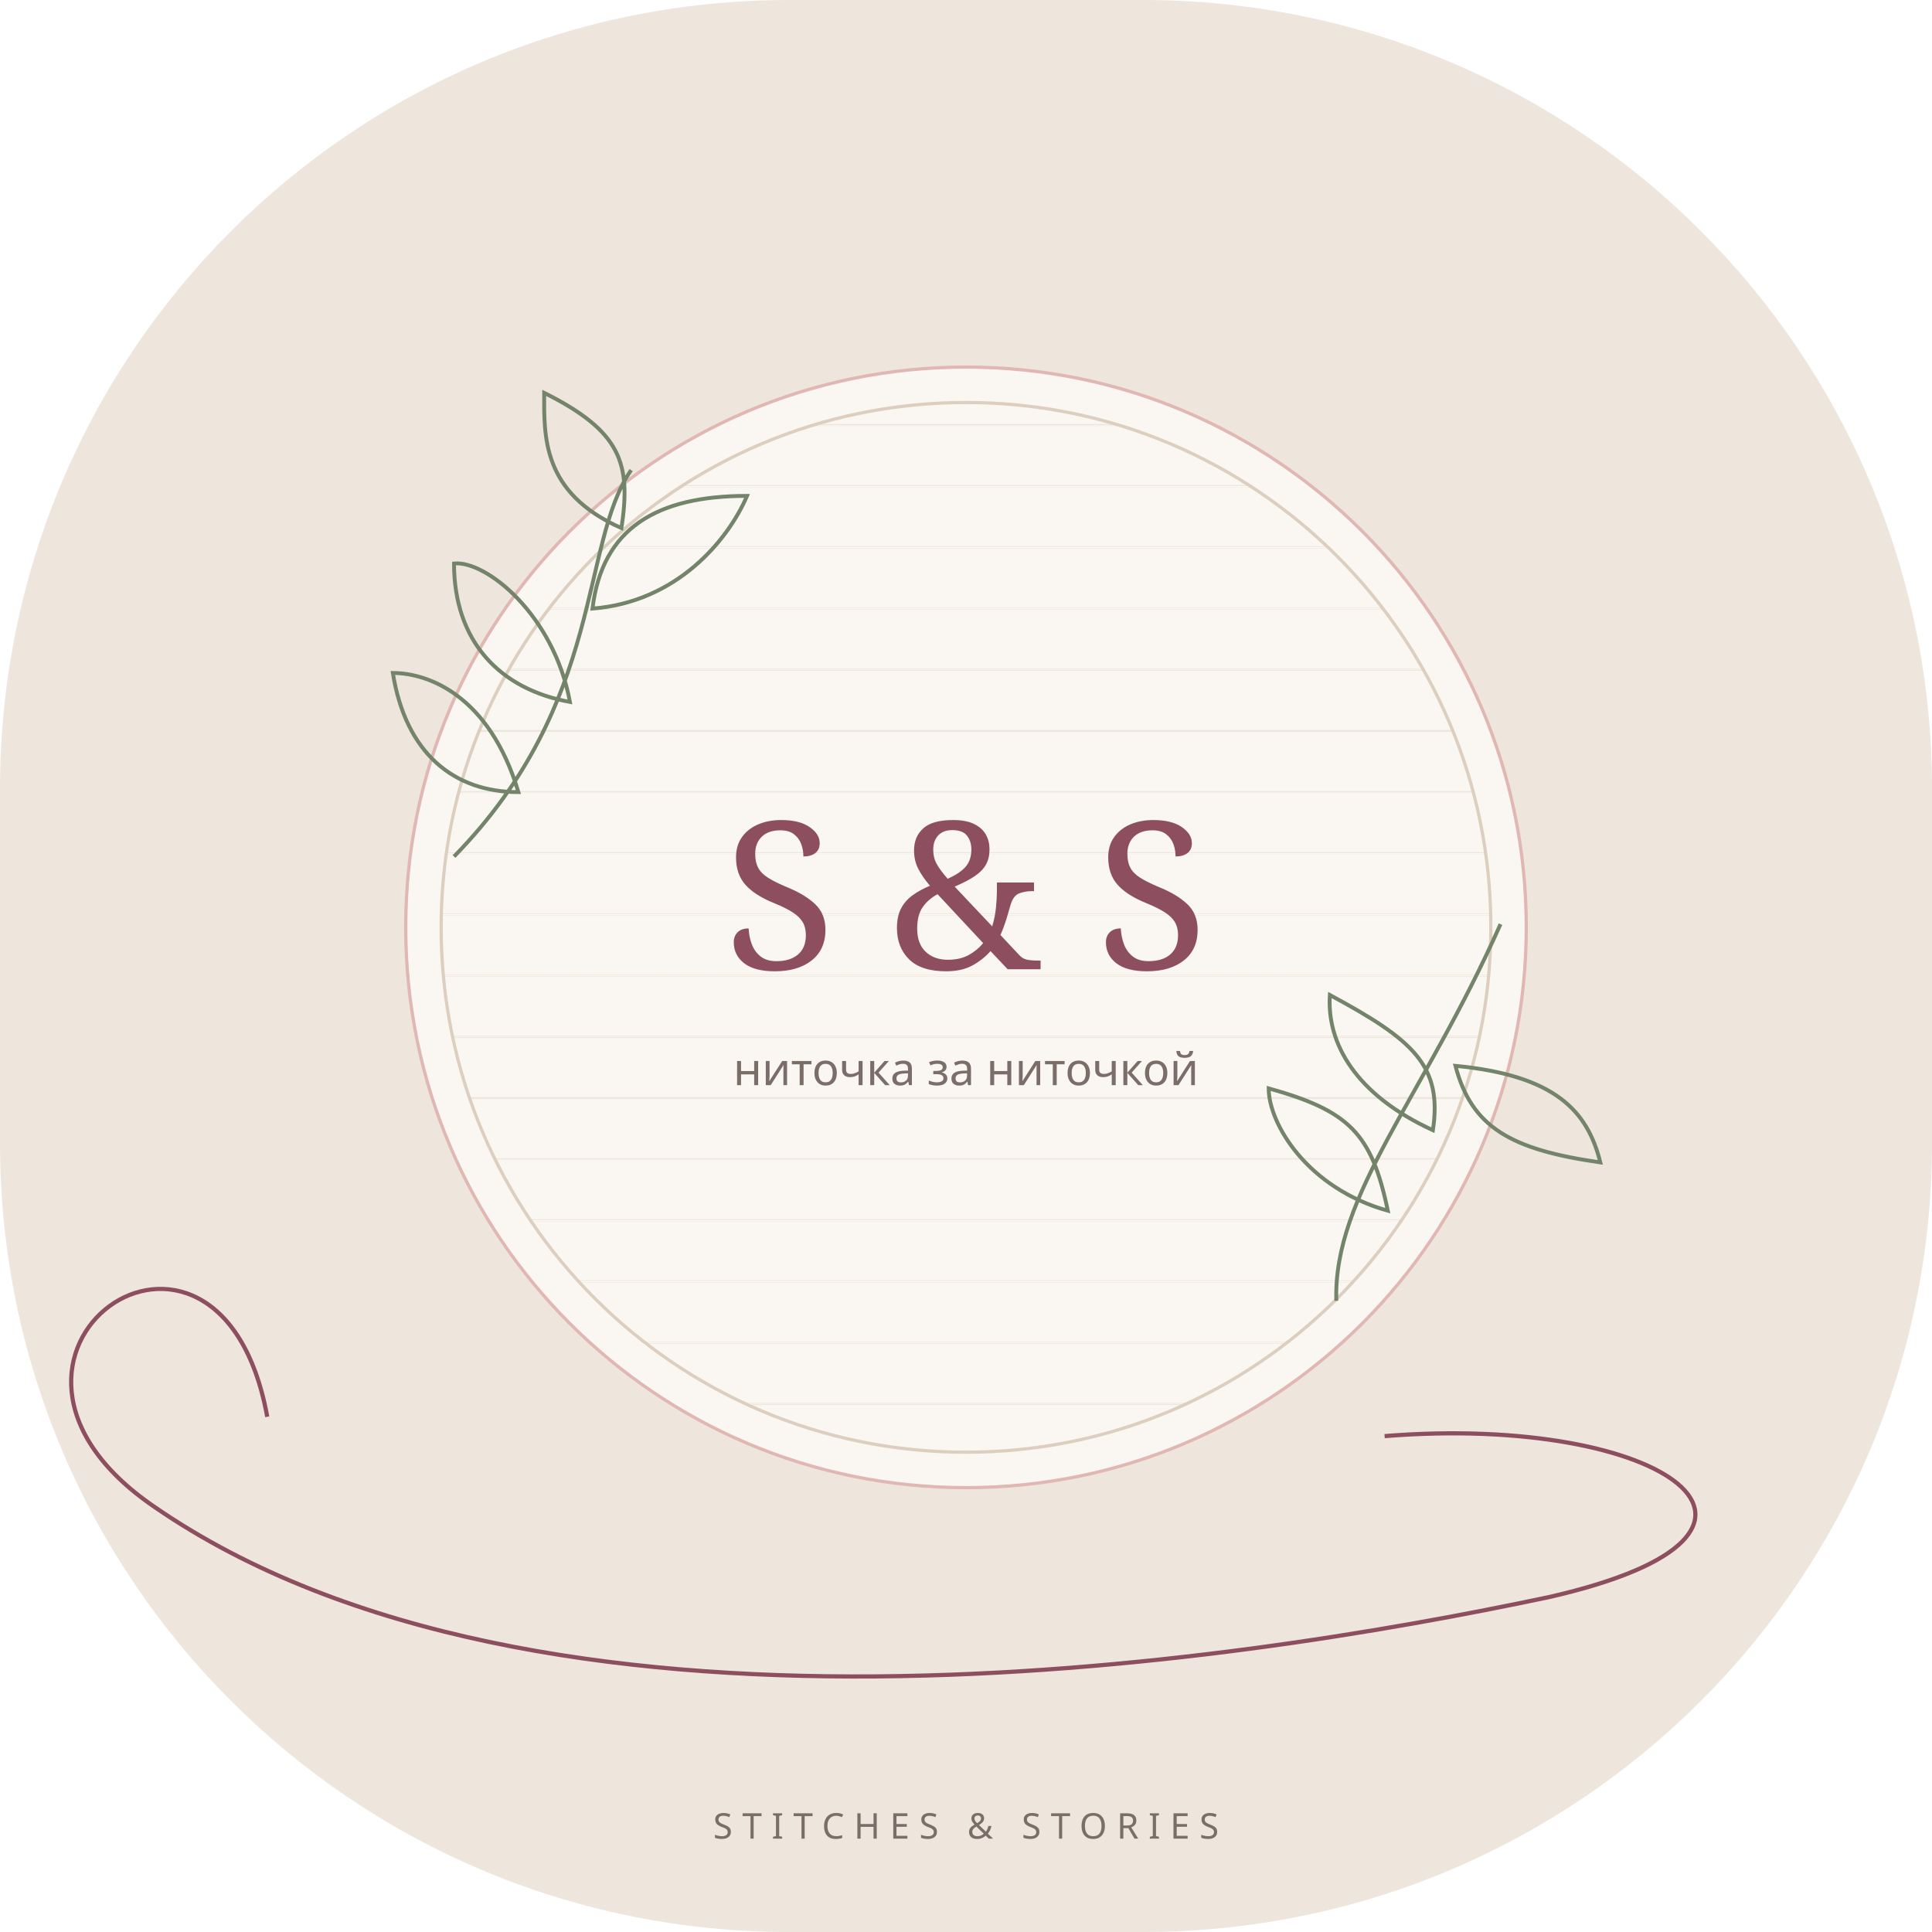
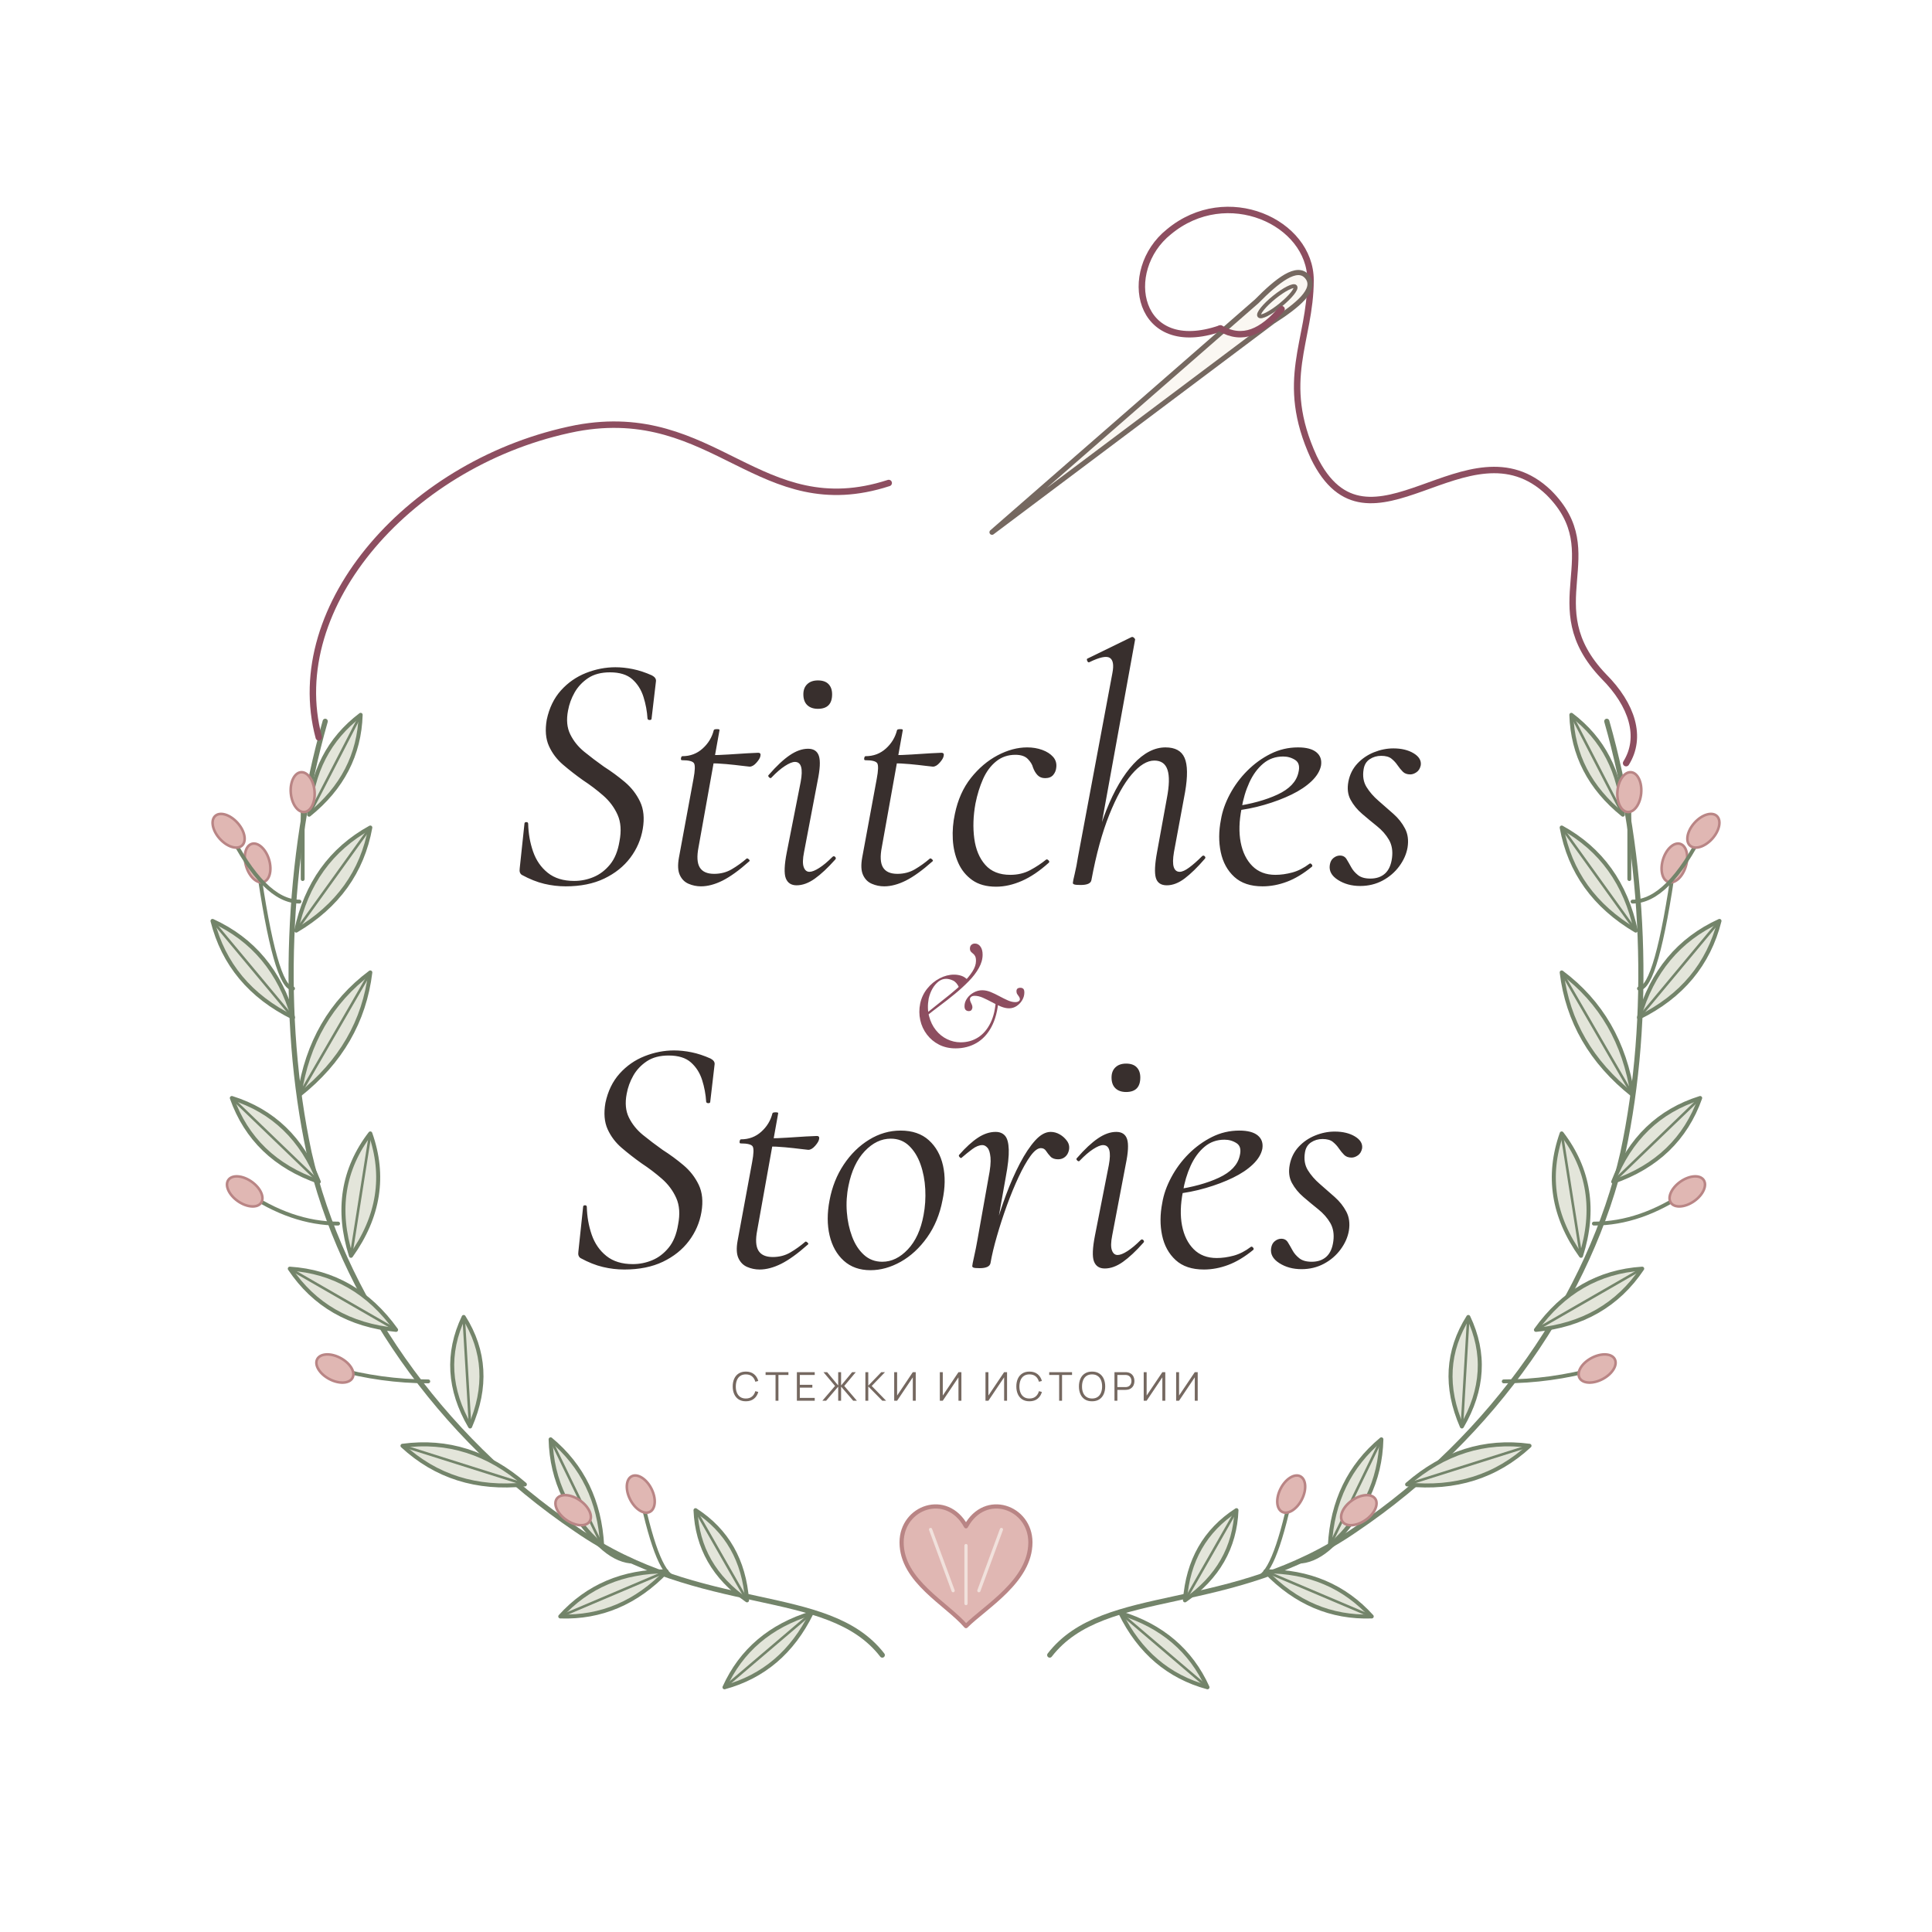
- <svg xmlns="http://www.w3.org/2000/svg" width="600" height="600" viewBox="0 0 600 600">
-   <defs>
-     <pattern id="linen" width="19" height="19" patternUnits="userSpaceOnUse">
-       <path d="M0 18h19" stroke="#ece5dd" stroke-width=".6" />
-     </pattern>
-   </defs>
-   <rect width="600" height="600" rx="245" fill="#eee6dc" />
-   <circle cx="300" cy="288" r="174" fill="#faf7f2" stroke="#e0b7b3" />
-   <circle cx="300" cy="288" r="163" fill="url(#linen)" stroke="#ddcfc0" />
-   <g fill="none" stroke="#73846a" stroke-width="1.2">
-     <path d="M141 266c47-48 39-97 55-120M161 246c-9-30-28-37-39-37 4 25 19 37 39 37ZM177 218c-5-27-26-44-36-43 0 24 14 39 36 43ZM184 189c26-2 42-21 48-35-28 0-45 10-48 35ZM193 164c-25-11-24-29-24-42 24 12 27 22 24 42ZM415 404c-1-33 27-63 51-117M431 376c-25-7-37-27-37-38 25 7 32 14 37 38ZM445 351c-24-11-33-27-32-42 26 14 35 22 32 42ZM452 331c31 3 41 14 45 30-28-4-40-11-45-30Z" />
+ <svg xmlns="http://www.w3.org/2000/svg" width="600" height="600" viewBox="0 0 600 600" role="img" aria-labelledby="emblem-title emblem-description">
+   <g id="botanical-wreath" stroke-linecap="round" stroke-linejoin="round">
+     <g id="left-branch">
+       <path d="M274 514 C257 492 218 502 179 475 C136 446 106 402 96 358 C87 316 89 266 101 224" fill="none" stroke="#73846a" stroke-width="1.6" />
+       <path d="M252 501 Q232.77 506.87 225 524 Q243.15 519.05 252 501Z" fill="#e3e5da" stroke="#73846a" stroke-width="1.25" />
+       <path d="M252 501 L225 524" fill="none" stroke="#73846a" stroke-width=".8" />
+       <path d="M232 497 Q230.63 478.47 216 469 Q216.73 486.41 232 497Z" fill="#e3e5da" stroke="#73846a" stroke-width="1.25" />
+       <path d="M232 497 L216 469" fill="none" stroke="#73846a" stroke-width=".8" />
+       <path d="M207 488 Q186.72 487.92 174 502 Q192.96 502.64 207 488Z" fill="#e3e5da" stroke="#73846a" stroke-width="1.25" />
+       <path d="M207 488 L174 502" fill="none" stroke="#73846a" stroke-width=".8" />
+       <path d="M187 480 Q185.88 459.35 171 447 Q171.48 466.33 187 480Z" fill="#e3e5da" stroke="#73846a" stroke-width="1.25" />
+       <path d="M187 480 L171 447" fill="none" stroke="#73846a" stroke-width=".8" />
+       <path d="M163 461 Q145.95 446.18 125 449 Q140.53 463.34 163 461Z" fill="#e3e5da" stroke="#73846a" stroke-width="1.25" />
+       <path d="M163 461 L125 449" fill="none" stroke="#73846a" stroke-width=".8" />
+       <path d="M146 443 Q153.94 424.79 144 409 Q135.98 425.85 146 443Z" fill="#e3e5da" stroke="#73846a" stroke-width="1.25" />
+       <path d="M146 443 L144 409" fill="none" stroke="#73846a" stroke-width=".8" />
+       <path d="M123 413 Q110.33 395.32 90 394 Q101.35 410.92 123 413Z" fill="#e3e5da" stroke="#73846a" stroke-width="1.25" />
+       <path d="M123 413 L90 394" fill="none" stroke="#73846a" stroke-width=".8" />
+       <path d="M109 390 Q122 371.8 115 352 Q102.24 368.68 109 390Z" fill="#e3e5da" stroke="#73846a" stroke-width="1.25" />
+       <path d="M109 390 L115 352" fill="none" stroke="#73846a" stroke-width=".8" />
+       <path d="M99 367 Q91.2 347 72 341 Q78.72 359.96 99 367Z" fill="#e3e5da" stroke="#73846a" stroke-width="1.25" />
+       <path d="M99 367 L72 341" fill="none" stroke="#73846a" stroke-width=".8" />
+       <path d="M93 340 Q112.23 324.75 115 302 Q96.65 315.73 93 340Z" fill="#e3e5da" stroke="#73846a" stroke-width="1.25" />
+       <path d="M93 340 L115 302" fill="none" stroke="#73846a" stroke-width=".8" />
+       <path d="M91 316 Q84.91 294.64 66 286 Q71.09 306.16 91 316Z" fill="#e3e5da" stroke="#73846a" stroke-width="1.25" />
+       <path d="M91 316 L66 286" fill="none" stroke="#73846a" stroke-width=".8" />
+       <path d="M92 289 Q111.27 277.61 115 257 Q96.65 267.11 92 289Z" fill="#e3e5da" stroke="#73846a" stroke-width="1.25" />
+       <path d="M92 289 L115 257" fill="none" stroke="#73846a" stroke-width=".8" />
+       <path d="M96 253 Q111.43 240.55 112 222 Q97.21 233.21 96 253Z" fill="#e3e5da" stroke="#73846a" stroke-width="1.25" />
+       <path d="M96 253 L112 222" fill="none" stroke="#73846a" stroke-width=".8" />
+       <path d="M210 490 Q204.5 490 199 464" fill="none" stroke="#73846a" stroke-width="1.2" />
+       <ellipse cx="199" cy="464" rx="3.7" ry="6.2" transform="rotate(-27 199 464)" fill="#e0b7b3" stroke="#b98585" stroke-width=".8" />
+       <path d="M197 485 Q187.5 485 178 469" fill="none" stroke="#73846a" stroke-width="1.2" />
+       <ellipse cx="178" cy="469" rx="3.7" ry="6.2" transform="rotate(-55 178 469)" fill="#e0b7b3" stroke="#b98585" stroke-width=".8" />
+       <path d="M133 429 Q118.5 429 104 425" fill="none" stroke="#73846a" stroke-width="1.2" />
+       <ellipse cx="104" cy="425" rx="3.7" ry="6.2" transform="rotate(-62 104 425)" fill="#e0b7b3" stroke="#b98585" stroke-width=".8" />
+       <path d="M105 380 Q90.5 380 76 370" fill="none" stroke="#73846a" stroke-width="1.2" />
+       <ellipse cx="76" cy="370" rx="3.7" ry="6.2" transform="rotate(-55 76 370)" fill="#e0b7b3" stroke="#b98585" stroke-width=".8" />
+       <path d="M91 307 Q85.5 307 80 268" fill="none" stroke="#73846a" stroke-width="1.2" />
+       <ellipse cx="80" cy="268" rx="3.7" ry="6.2" transform="rotate(-17 80 268)" fill="#e0b7b3" stroke="#b98585" stroke-width=".8" />
+       <path d="M93 280 Q82 280 71 258" fill="none" stroke="#73846a" stroke-width="1.2" />
+       <ellipse cx="71" cy="258" rx="3.7" ry="6.2" transform="rotate(-42 71 258)" fill="#e0b7b3" stroke="#b98585" stroke-width=".8" />
+       <path d="M94 273 Q94 273 94 246" fill="none" stroke="#73846a" stroke-width="1.2" />
+       <ellipse cx="94" cy="246" rx="3.7" ry="6.2" transform="rotate(-5 94 246)" fill="#e0b7b3" stroke="#b98585" stroke-width=".8" />
+     </g>
+     <g id="right-branch" transform="translate(600 0) scale(-1 1)">
+       <path d="M274 514 C257 492 218 502 179 475 C136 446 106 402 96 358 C87 316 89 266 101 224" fill="none" stroke="#73846a" stroke-width="1.6" />
+       <path d="M252 501 Q232.77 506.87 225 524 Q243.15 519.05 252 501Z" fill="#e3e5da" stroke="#73846a" stroke-width="1.25" />
+       <path d="M252 501 L225 524" fill="none" stroke="#73846a" stroke-width=".8" />
+       <path d="M232 497 Q230.63 478.47 216 469 Q216.73 486.41 232 497Z" fill="#e3e5da" stroke="#73846a" stroke-width="1.25" />
+       <path d="M232 497 L216 469" fill="none" stroke="#73846a" stroke-width=".8" />
+       <path d="M207 488 Q186.72 487.92 174 502 Q192.96 502.64 207 488Z" fill="#e3e5da" stroke="#73846a" stroke-width="1.25" />
+       <path d="M207 488 L174 502" fill="none" stroke="#73846a" stroke-width=".8" />
+       <path d="M187 480 Q185.88 459.35 171 447 Q171.48 466.33 187 480Z" fill="#e3e5da" stroke="#73846a" stroke-width="1.25" />
+       <path d="M187 480 L171 447" fill="none" stroke="#73846a" stroke-width=".8" />
+       <path d="M163 461 Q145.95 446.18 125 449 Q140.53 463.34 163 461Z" fill="#e3e5da" stroke="#73846a" stroke-width="1.25" />
+       <path d="M163 461 L125 449" fill="none" stroke="#73846a" stroke-width=".8" />
+       <path d="M146 443 Q153.94 424.79 144 409 Q135.98 425.85 146 443Z" fill="#e3e5da" stroke="#73846a" stroke-width="1.25" />
+       <path d="M146 443 L144 409" fill="none" stroke="#73846a" stroke-width=".8" />
+       <path d="M123 413 Q110.33 395.32 90 394 Q101.35 410.92 123 413Z" fill="#e3e5da" stroke="#73846a" stroke-width="1.25" />
+       <path d="M123 413 L90 394" fill="none" stroke="#73846a" stroke-width=".8" />
+       <path d="M109 390 Q122 371.8 115 352 Q102.24 368.68 109 390Z" fill="#e3e5da" stroke="#73846a" stroke-width="1.25" />
+       <path d="M109 390 L115 352" fill="none" stroke="#73846a" stroke-width=".8" />
+       <path d="M99 367 Q91.2 347 72 341 Q78.72 359.96 99 367Z" fill="#e3e5da" stroke="#73846a" stroke-width="1.25" />
+       <path d="M99 367 L72 341" fill="none" stroke="#73846a" stroke-width=".8" />
+       <path d="M93 340 Q112.23 324.75 115 302 Q96.65 315.73 93 340Z" fill="#e3e5da" stroke="#73846a" stroke-width="1.25" />
+       <path d="M93 340 L115 302" fill="none" stroke="#73846a" stroke-width=".8" />
+       <path d="M91 316 Q84.91 294.64 66 286 Q71.09 306.16 91 316Z" fill="#e3e5da" stroke="#73846a" stroke-width="1.25" />
+       <path d="M91 316 L66 286" fill="none" stroke="#73846a" stroke-width=".8" />
+       <path d="M92 289 Q111.27 277.61 115 257 Q96.65 267.11 92 289Z" fill="#e3e5da" stroke="#73846a" stroke-width="1.25" />
+       <path d="M92 289 L115 257" fill="none" stroke="#73846a" stroke-width=".8" />
+       <path d="M96 253 Q111.43 240.55 112 222 Q97.21 233.21 96 253Z" fill="#e3e5da" stroke="#73846a" stroke-width="1.25" />
+       <path d="M96 253 L112 222" fill="none" stroke="#73846a" stroke-width=".8" />
+       <path d="M210 490 Q204.5 490 199 464" fill="none" stroke="#73846a" stroke-width="1.2" />
+       <ellipse cx="199" cy="464" rx="3.7" ry="6.2" transform="rotate(-27 199 464)" fill="#e0b7b3" stroke="#b98585" stroke-width=".8" />
+       <path d="M197 485 Q187.5 485 178 469" fill="none" stroke="#73846a" stroke-width="1.2" />
+       <ellipse cx="178" cy="469" rx="3.7" ry="6.2" transform="rotate(-55 178 469)" fill="#e0b7b3" stroke="#b98585" stroke-width=".8" />
+       <path d="M133 429 Q118.5 429 104 425" fill="none" stroke="#73846a" stroke-width="1.2" />
+       <ellipse cx="104" cy="425" rx="3.7" ry="6.2" transform="rotate(-62 104 425)" fill="#e0b7b3" stroke="#b98585" stroke-width=".8" />
+       <path d="M105 380 Q90.5 380 76 370" fill="none" stroke="#73846a" stroke-width="1.2" />
+       <ellipse cx="76" cy="370" rx="3.7" ry="6.2" transform="rotate(-55 76 370)" fill="#e0b7b3" stroke="#b98585" stroke-width=".8" />
+       <path d="M91 307 Q85.5 307 80 268" fill="none" stroke="#73846a" stroke-width="1.2" />
+       <ellipse cx="80" cy="268" rx="3.7" ry="6.2" transform="rotate(-17 80 268)" fill="#e0b7b3" stroke="#b98585" stroke-width=".8" />
+       <path d="M93 280 Q82 280 71 258" fill="none" stroke="#73846a" stroke-width="1.2" />
+       <ellipse cx="71" cy="258" rx="3.7" ry="6.2" transform="rotate(-42 71 258)" fill="#e0b7b3" stroke="#b98585" stroke-width=".8" />
+       <path d="M94 273 Q94 273 94 246" fill="none" stroke="#73846a" stroke-width="1.2" />
+       <ellipse cx="94" cy="246" rx="3.7" ry="6.2" transform="rotate(-5 94 246)" fill="#e0b7b3" stroke="#b98585" stroke-width=".8" />
+     </g>
  </g>
-   <path d="M83 440c-15-82-104-19-35 28 119 82 334 49 433 28 88-20 36-57-51-50" stroke="#8d4e60" stroke-width="1.3" fill="none" />
-   <text x="300" y="301" text-anchor="middle" font-family="Georgia,serif" font-size="64" fill="#8d4e60">S &amp; S</text>
-   <text x="300" y="337" text-anchor="middle" font-family="sans-serif" font-size="14" fill="#7b6d67">ниточка за ниточкой</text>
-   <text x="300" y="571" text-anchor="middle" font-family="sans-serif" font-size="11" letter-spacing="3" fill="#7b6d67">STITCHES &amp; STORIES</text>
+   <g id="thread" fill="none" stroke="#8d4e60" stroke-width="2" stroke-linecap="round">
+     <path d="M99 229 C88 188 128 143 179 133 C222 125 236 163 276 150" />
+     <path d="M379 102 C353 111 348 84 363 72 C381 57 407 69 407 87 C407 106 397 118 408 142 C425 177 456 129 481 153 C500 172 477 188 498 210 C507 219 510 229 505 237" />
+   </g>
+   <g id="needle" transform="translate(406 86) rotate(51)" stroke="#756860" stroke-linejoin="round">
+     <path d="M0 0 C-5 0 -5 8 -4 17 L0 126 L4 17 C5 8 5 0 0 0Z" fill="#faf7f2" stroke-width="1.6" />
+     <ellipse cx="0" cy="12" rx="1.55" ry="7.2" fill="#faf7f2" stroke-width="1.2" />
+   </g>
+   <path id="thread-through-eye" d="M379 102 C386 106 392 103 398 96" fill="none" stroke="#8d4e60" stroke-width="2" stroke-linecap="round" />
+   <g id="brand-name" aria-label="Stitches &amp; Stories">
+     <path fill="#382f2d" d="M175.68 275.26Q172.32 275.26 169.01 274.47Q165.71 273.69 162.03 271.69Q161.61 271.38 161.45 270.9Q161.3 270.43 161.4 269.69L162.87 255.84Q162.87 255.31 163.45 255.31Q164.03 255.31 164.03 255.84Q164.13 260.35 165.55 264.45Q166.97 268.54 170.12 271.06Q173.27 273.58 178.31 273.58Q181.46 273.58 184.34 272.37Q187.23 271.17 189.44 268.49Q191.64 265.81 192.38 261.3Q193.32 256.46 191.8 253.05Q190.28 249.64 187.34 247.07Q184.4 244.5 181.03 242.29Q177.78 239.98 174.89 237.51Q172 235.05 170.48 231.69Q168.96 228.32 169.8 223.5Q170.96 218.03 174.21 214.41Q177.47 210.79 181.98 209Q186.5 207.22 191.12 207.22Q193.74 207.22 196.57 207.8Q199.41 208.38 202.45 209.74Q203.82 210.47 203.72 211.53L202.35 223.18Q202.35 223.6 201.77 223.6Q201.19 223.6 201.09 223.18Q200.88 219.72 199.83 216.41Q198.78 213.1 196.37 210.95Q193.95 208.8 189.44 208.8Q185.34 208.8 182.66 210.58Q179.99 212.37 178.46 215.04Q176.94 217.72 176.41 220.66Q175.57 224.97 177.1 228.06Q178.62 231.16 181.45 233.47Q184.29 235.78 187.55 238.09Q191.01 240.3 194.06 242.87Q197.1 245.44 198.78 248.96Q200.46 252.47 199.62 257.41Q198.78 262.35 195.74 266.39Q192.69 270.43 187.65 272.85Q182.61 275.26 175.68 275.26ZM217.68 275.26Q215.69 275.26 213.85 274.47Q212.01 273.69 211.12 271.74Q210.22 269.8 210.85 266.33L215.37 241.87Q216.1 237.99 215.53 237.04Q214.95 236.09 211.8 236.09Q211.38 236.09 211.49 235.47Q211.59 234.84 211.91 234.84Q215.58 234.84 218.2 232.47Q220.83 230.11 221.67 226.75Q221.78 226.44 222.67 226.44Q223.56 226.44 223.45 226.75L216.94 263.08Q216.1 267.38 217.31 269.38Q218.52 271.38 221.78 271.38Q224.82 271.38 227.24 269.96Q229.65 268.54 231.85 266.65Q232.06 266.44 232.54 266.86Q233.01 267.28 232.69 267.49Q227.97 271.69 224.4 273.48Q220.83 275.26 217.68 275.26ZM232.8 238.09Q232.59 238.09 230.49 237.83Q228.39 237.56 225.61 237.3Q222.82 237.04 220.2 237.04L220.41 234.52Q223.14 234.52 226.29 234.31Q229.44 234.1 232.06 233.94Q234.69 233.78 235.42 233.78Q235.95 233.78 236.11 234.05Q236.26 234.31 236.16 234.73Q236.06 235.57 234.95 236.83Q233.85 238.09 232.8 238.09ZM247.39 274.94Q244.88 274.94 244.03 272.74Q243.19 270.54 244.35 264.65L248.66 242.81Q249.81 236.62 246.87 236.62Q245.71 236.62 243.77 237.88Q241.83 239.14 239.62 241.45Q239.31 241.87 238.84 241.4Q238.36 240.93 238.78 240.61Q242.35 236.51 245.29 234.52Q248.23 232.53 250.96 232.53Q253.59 232.53 254.32 234.78Q255.06 237.04 253.9 242.6L249.7 264.65Q249.07 267.81 249.6 269.27Q250.12 270.75 251.38 270.75Q252.54 270.75 254.43 269.54Q256.32 268.33 258.52 266.12Q258.94 265.7 259.37 266.12Q259.78 266.55 259.37 266.96Q255.9 270.85 253.01 272.9Q250.12 274.94 247.39 274.94ZM254.01 220.13Q251.91 220.13 250.7 218.98Q249.49 217.82 249.49 215.62Q249.49 213.62 250.7 212.47Q251.91 211.31 254.01 211.31Q256.21 211.31 257.32 212.47Q258.42 213.62 258.42 215.62Q258.42 220.13 254.01 220.13ZM274.59 275.26Q272.59 275.26 270.76 274.47Q268.92 273.69 268.03 271.74Q267.13 269.8 267.76 266.33L272.28 241.87Q273.01 237.99 272.44 237.04Q271.86 236.09 268.71 236.09Q268.29 236.09 268.39 235.47Q268.5 234.84 268.81 234.84Q272.49 234.84 275.12 232.47Q277.74 230.11 278.58 226.75Q278.69 226.44 279.58 226.44Q280.47 226.44 280.37 226.75L273.86 263.08Q273.01 267.38 274.22 269.38Q275.43 271.38 278.69 271.38Q281.73 271.38 284.14 269.96Q286.56 268.54 288.76 266.65Q288.97 266.44 289.45 266.86Q289.92 267.28 289.61 267.49Q284.88 271.69 281.31 273.48Q277.74 275.26 274.59 275.26ZM289.71 238.09Q289.5 238.09 287.4 237.83Q285.3 237.56 282.52 237.3Q279.74 237.04 277.11 237.04L277.32 234.52Q280.05 234.52 283.2 234.31Q286.35 234.1 288.97 233.94Q291.6 233.78 292.33 233.78Q292.86 233.78 293.02 234.05Q293.18 234.31 293.07 234.73Q292.96 235.57 291.86 236.83Q290.76 238.09 289.71 238.09ZM309.35 275.37Q304.83 275.37 301.94 273.32Q299.06 271.27 297.59 267.96Q296.12 264.65 295.9 260.66Q295.69 256.68 296.54 252.79Q297.9 246.18 301.52 241.61Q305.15 237.04 309.82 234.57Q314.49 232.11 319 232.11Q321.53 232.11 323.68 232.89Q325.83 233.68 327.04 235.05Q328.25 236.41 328.04 238.3Q327.93 239.66 327.09 240.66Q326.25 241.66 324.57 241.66Q323.1 241.66 322.21 240.72Q321.31 239.77 320.79 238.3Q320.48 237.04 319.22 235.73Q317.96 234.41 315.33 234.41Q311.87 234.41 309.35 236.46Q306.82 238.51 305.3 241.92Q303.78 245.34 302.94 249.53Q301.89 255.31 302.57 260.4Q303.25 265.5 305.99 268.59Q308.72 271.69 313.75 271.69Q317.22 271.69 319.95 270.22Q322.68 268.75 324.88 266.96Q325.2 266.75 325.62 267.18Q326.04 267.6 325.73 267.91Q321.42 271.8 317.33 273.58Q313.23 275.37 309.35 275.37ZM335.6 274.84Q334.13 274.84 333.65 274.68Q333.18 274.52 333.18 274.21Q333.18 273.79 333.76 271.38Q334.34 268.96 334.76 266.23L345.47 209Q346.2 205.23 344.62 204.28Q343.05 203.34 338.33 205.64Q337.91 205.86 337.64 205.23Q337.38 204.59 337.8 204.49L351.35 197.88Q351.77 197.67 352.19 198.09Q352.61 198.5 352.5 198.72L338.96 273.26Q338.75 274.84 335.6 274.84ZM362.37 274.94Q359.64 274.94 358.96 272.63Q358.28 270.32 359.33 264.65L362.37 247.96Q363.53 241.97 362.58 239.09Q361.64 236.2 358.49 236.2Q355.13 236.2 351.45 240.5Q347.78 244.81 344.47 253.1Q341.16 261.4 338.96 273.26L337.7 273.16Q339.9 260.88 343.58 251.63Q347.25 242.4 352.03 237.25Q356.81 232.11 361.95 232.11Q366.47 232.11 367.88 235.36Q369.3 238.62 368.04 245.97L364.58 264.65Q364.05 267.81 364.52 269.27Q365 270.75 366.36 270.75Q367.52 270.75 369.3 269.43Q371.09 268.12 373.29 265.92Q373.71 265.5 374.13 265.91Q374.55 266.33 374.13 266.75Q370.77 270.64 367.94 272.79Q365.1 274.94 362.37 274.94ZM392.09 275.26Q386.52 275.26 383.32 272.32Q380.12 269.38 379.12 264.65Q378.12 259.93 379.17 254.57Q379.8 250.69 381.95 246.65Q384.11 242.6 387.36 239.35Q390.62 236.09 394.61 234.1Q398.6 232.11 403.11 232.11Q407 232.11 408.83 233.63Q410.67 235.15 410.25 237.78Q409.73 240.3 407.31 242.61Q404.9 244.91 401.12 246.75Q397.34 248.59 392.66 249.95Q387.99 251.32 382.95 251.84L383.16 250.48Q391.25 249.32 396.76 246.75Q402.27 244.18 403.22 239.98Q403.95 237.15 402.27 236.04Q400.59 234.94 398.49 234.94Q394.92 234.94 392.3 237.14Q389.67 239.35 387.99 243.02Q386.31 246.7 385.58 251.11Q384.42 256.99 385.31 261.61Q386.21 266.23 388.94 268.96Q391.67 271.69 396.08 271.69Q398.6 271.69 401.33 270.96Q404.06 270.22 406.68 268.23Q407 268.01 407.36 268.44Q407.73 268.86 407.42 269.17Q403.43 272.43 399.65 273.84Q395.87 275.26 392.09 275.26ZM422.43 275.15Q418.44 275.15 415.5 273.26Q412.56 271.38 412.98 268.64Q413.19 267.18 414.14 266.44Q415.08 265.7 416.13 265.7Q417.5 265.7 418.18 266.81Q418.86 267.91 419.6 269.27Q420.33 270.64 421.7 271.74Q423.06 272.85 425.58 272.85Q428.42 272.85 430.15 271.27Q431.88 269.69 432.3 266.44Q432.72 263.19 431.36 260.82Q429.99 258.46 427.63 256.57Q425.27 254.68 423.01 252.74Q420.75 250.8 419.44 248.38Q418.13 245.97 418.76 242.71Q419.39 239.45 421.54 237.14Q423.69 234.84 426.68 233.63Q429.68 232.42 432.72 232.42Q436.5 232.42 439.02 233.94Q441.54 235.47 441.23 237.67Q440.91 239.14 439.91 239.82Q438.92 240.5 437.97 240.5Q436.5 240.5 435.66 239.66Q434.82 238.82 434.03 237.67Q433.25 236.51 432.14 235.62Q431.04 234.73 428.94 234.73Q426.95 234.73 425.37 235.78Q423.8 236.83 423.48 238.93Q422.96 242.08 424.37 244.39Q425.79 246.7 428.1 248.69Q430.41 250.69 432.72 252.74Q435.03 254.78 436.34 257.31Q437.66 259.82 437.13 263.19Q436.61 266.23 434.56 269.01Q432.51 271.8 429.36 273.48Q426.21 275.15 422.43 275.15Z" />
+     <path fill="#8d4e60" d="M296.76 325.58Q293.88 325.58 291.62 324.42Q289.37 323.27 287.86 321.28Q286.34 319.29 285.79 316.79Q285.24 314.3 285.77 311.66Q286.34 309.02 287.98 307Q289.61 304.98 291.82 303.83Q294.02 302.68 296.28 302.68Q297.48 302.68 298.56 303.04Q299.64 303.4 300.5 304.31L297.86 306.71Q297.1 305.03 295.94 304.5Q294.79 303.98 293.83 303.98Q292.54 303.98 291.46 304.82Q290.38 305.66 289.58 307.05Q288.79 308.44 288.41 310.12Q287.88 313.1 288.53 315.59Q289.18 318.09 290.64 319.91Q292.1 321.74 294.12 322.72Q296.14 323.7 298.34 323.7Q301.37 323.7 303.77 322.17Q306.17 320.63 307.63 317.63Q309.1 314.63 309.29 310.17L310.1 310.46Q309.72 315.5 307.92 318.88Q306.12 322.26 303.24 323.92Q300.36 325.58 296.76 325.58ZM287.59 315.64 287.11 315.16Q288.79 313.77 290.88 312.14Q292.97 310.5 295.13 308.75Q297.29 307 299.09 305.22Q300.89 303.45 301.99 301.72Q303.1 299.99 303.1 298.41Q303.1 297.45 302.83 296.94Q302.57 296.44 302.18 296.15Q301.8 295.86 301.51 295.53Q301.22 295.19 301.22 294.57Q301.22 293.85 301.66 293.44Q302.09 293.03 302.76 293.03Q303.82 293.03 304.49 293.97Q305.16 294.9 305.16 296.49Q305.16 298.55 303.98 300.64Q302.81 302.73 300.86 304.72Q298.92 306.71 296.59 308.63Q294.26 310.55 291.91 312.3Q289.56 314.06 287.59 315.64ZM300.84 314.01Q300.31 314.01 299.93 313.67Q299.54 313.34 299.54 312.47Q299.54 311.18 300.34 310.05Q301.13 308.92 302.4 308.22Q303.67 307.53 305.02 307.53Q306.31 307.53 307.66 308.08Q309 308.63 310.37 309.38Q311.74 310.12 312.98 310.67Q314.23 311.22 315.29 311.22Q315.96 311.22 316.34 310.96Q316.73 310.7 316.73 310.31Q316.73 309.88 316.46 309.52Q316.2 309.16 315.94 308.78Q315.67 308.39 315.67 307.86Q315.67 307.29 315.98 307.02Q316.3 306.76 316.92 306.76Q317.4 306.76 317.76 307.05Q318.12 307.34 318.12 308.25Q318.12 309.45 317.47 310.58Q316.82 311.7 315.74 312.42Q314.66 313.14 313.37 313.14Q312.17 313.14 310.8 312.57Q309.43 311.99 308.02 311.22Q306.6 310.46 305.26 309.86Q303.91 309.26 302.71 309.26Q301.99 309.26 301.61 309.57Q301.22 309.88 301.22 310.26Q301.22 310.74 301.42 311.15Q301.61 311.56 301.8 311.97Q301.99 312.38 301.99 312.86Q301.99 313.19 301.75 313.6Q301.51 314.01 300.84 314.01Z" />
+     <path fill="#382f2d" d="M193.9 394.26Q190.54 394.26 187.23 393.47Q183.92 392.69 180.25 390.69Q179.83 390.38 179.67 389.9Q179.51 389.43 179.62 388.69L181.09 374.83Q181.09 374.31 181.67 374.31Q182.24 374.31 182.24 374.83Q182.35 379.35 183.76 383.45Q185.18 387.54 188.33 390.06Q191.48 392.58 196.52 392.58Q199.67 392.58 202.56 391.37Q205.45 390.17 207.65 387.49Q209.86 384.81 210.59 380.3Q211.54 375.46 210.01 372.05Q208.49 368.64 205.55 366.07Q202.61 363.5 199.25 361.29Q196 358.98 193.11 356.51Q190.22 354.05 188.7 350.69Q187.18 347.32 188.02 342.5Q189.17 337.04 192.43 333.41Q195.68 329.79 200.2 328Q204.71 326.22 209.33 326.22Q211.96 326.22 214.79 326.8Q217.63 327.38 220.67 328.74Q222.04 329.48 221.93 330.52L220.57 342.18Q220.57 342.6 219.99 342.6Q219.41 342.6 219.31 342.18Q219.1 338.72 218.05 335.41Q217 332.1 214.58 329.95Q212.17 327.8 207.65 327.8Q203.56 327.8 200.88 329.58Q198.2 331.37 196.68 334.04Q195.16 336.72 194.63 339.66Q193.79 343.97 195.31 347.06Q196.84 350.16 199.67 352.47Q202.51 354.78 205.76 357.09Q209.23 359.3 212.27 361.87Q215.32 364.44 217 367.96Q218.68 371.48 217.84 376.41Q217 381.35 213.95 385.39Q210.91 389.43 205.87 391.85Q200.83 394.26 193.9 394.26ZM235.9 394.26Q233.9 394.26 232.06 393.47Q230.23 392.69 229.33 390.74Q228.44 388.8 229.07 385.33L233.59 360.87Q234.32 356.99 233.75 356.04Q233.17 355.1 230.02 355.1Q229.6 355.1 229.7 354.47Q229.81 353.83 230.12 353.83Q233.8 353.83 236.42 351.47Q239.05 349.11 239.89 345.75Q239.99 345.44 240.88 345.44Q241.78 345.44 241.67 345.75L235.16 382.08Q234.32 386.38 235.53 388.38Q236.74 390.38 239.99 390.38Q243.04 390.38 245.45 388.96Q247.87 387.54 250.07 385.65Q250.28 385.44 250.75 385.86Q251.23 386.28 250.91 386.49Q246.19 390.69 242.62 392.48Q239.05 394.26 235.9 394.26ZM251.02 357.09Q250.81 357.09 248.71 356.83Q246.61 356.56 243.82 356.3Q241.04 356.04 238.42 356.04L238.63 353.52Q241.36 353.52 244.51 353.31Q247.66 353.1 250.28 352.94Q252.91 352.79 253.64 352.79Q254.17 352.79 254.32 353.05Q254.48 353.31 254.38 353.73Q254.27 354.57 253.17 355.83Q252.07 357.09 251.02 357.09ZM270.34 394.47Q265.3 394.47 262.04 391.53Q258.79 388.59 257.63 383.65Q256.48 378.72 257.63 372.74Q258.79 366.54 262.04 361.66Q265.3 356.77 269.92 353.94Q274.54 351.11 279.68 351.11Q285.14 351.11 288.45 354.1Q291.76 357.09 292.86 361.97Q293.96 366.86 292.7 372.74Q291.44 379.35 287.92 384.29Q284.41 389.22 279.74 391.85Q275.06 394.47 270.34 394.47ZM274.01 391.85Q278.32 391.85 281.94 388.01Q285.56 384.18 286.82 377.36Q287.56 373.47 287.35 369.32Q287.14 365.18 285.88 361.61Q284.62 358.04 282.31 355.83Q280 353.62 276.64 353.62Q272.23 353.62 268.55 357.51Q264.88 361.39 263.51 368.22Q262.67 372.31 262.99 376.41Q263.3 380.5 264.62 384.02Q265.93 387.54 268.29 389.69Q270.65 391.85 274.01 391.85ZM307.61 392.26 306.56 392.16Q307.4 387.44 308.92 381.92Q310.45 376.41 312.44 371.06Q314.44 365.7 316.75 361.29Q319.06 356.88 321.47 354.2Q323.89 351.52 326.3 351.52Q327.77 351.52 329.14 352.31Q330.5 353.1 331.39 354.36Q332.29 355.62 331.97 357.19Q331.66 358.56 330.76 359.29Q329.87 360.03 328.61 360.03Q327.04 360.03 326.25 359.19Q325.46 358.35 324.88 357.46Q324.31 356.56 323.26 356.56Q321.79 356.56 320 359.03Q318.22 361.5 316.33 365.54Q314.44 369.58 312.7 374.36Q310.97 379.14 309.61 383.87Q308.24 388.59 307.61 392.26ZM304.25 393.84Q302.78 393.84 302.36 393.68Q301.94 393.52 301.94 393.21Q301.94 392.79 302.52 390.22Q303.1 387.64 303.52 385.23L306.98 365.81Q307.82 361.61 307.61 359.45Q307.4 357.3 306.67 356.46Q305.93 355.62 305.09 355.62Q303.62 355.62 301.94 356.88Q300.26 358.14 298.69 359.5Q298.48 359.82 298.06 359.4Q297.64 358.98 297.85 358.67Q301 355.1 303.73 353.31Q306.46 351.52 309.19 351.52Q311.08 351.52 312.13 352.73Q313.18 353.94 313.28 356.99Q313.39 360.03 312.34 365.6L307.61 392.26Q307.3 393.84 304.25 393.84ZM343.1 393.94Q340.58 393.94 339.74 391.74Q338.9 389.54 340.06 383.65L344.36 361.81Q345.52 355.62 342.58 355.62Q341.42 355.62 339.48 356.88Q337.54 358.14 335.33 360.45Q335.02 360.87 334.54 360.4Q334.07 359.93 334.49 359.61Q338.06 355.51 341 353.52Q343.94 351.52 346.67 351.52Q349.3 351.52 350.03 353.78Q350.77 356.04 349.61 361.61L345.41 383.65Q344.78 386.81 345.31 388.27Q345.83 389.75 347.09 389.75Q348.25 389.75 350.14 388.54Q352.03 387.33 354.23 385.12Q354.65 384.7 355.07 385.12Q355.49 385.55 355.07 385.96Q351.61 389.85 348.72 391.9Q345.83 393.94 343.1 393.94ZM349.72 339.13Q347.62 339.13 346.41 337.98Q345.2 336.82 345.2 334.62Q345.2 332.62 346.41 331.47Q347.62 330.31 349.72 330.31Q351.92 330.31 353.02 331.47Q354.13 332.62 354.13 334.62Q354.13 339.13 349.72 339.13ZM373.87 394.26Q368.3 394.26 365.1 391.32Q361.9 388.38 360.9 383.65Q359.9 378.93 360.95 373.57Q361.58 369.69 363.74 365.65Q365.89 361.61 369.14 358.35Q372.4 355.1 376.39 353.1Q380.38 351.11 384.89 351.11Q388.78 351.11 390.62 352.63Q392.45 354.15 392.03 356.77Q391.51 359.3 389.09 361.61Q386.68 363.92 382.9 365.75Q379.12 367.59 374.44 368.95Q369.77 370.32 364.73 370.85L364.94 369.48Q373.03 368.32 378.54 365.75Q384.05 363.18 385 358.98Q385.73 356.14 384.05 355.04Q382.37 353.94 380.27 353.94Q376.7 353.94 374.08 356.14Q371.45 358.35 369.77 362.02Q368.09 365.7 367.36 370.11Q366.2 375.99 367.09 380.61Q367.99 385.23 370.72 387.96Q373.45 390.69 377.86 390.69Q380.38 390.69 383.11 389.96Q385.84 389.22 388.46 387.23Q388.78 387.01 389.14 387.44Q389.51 387.86 389.2 388.17Q385.21 391.43 381.43 392.84Q377.65 394.26 373.87 394.26ZM404.21 394.15Q400.22 394.15 397.28 392.26Q394.34 390.38 394.76 387.64Q394.97 386.18 395.92 385.44Q396.86 384.7 397.91 384.7Q399.28 384.7 399.96 385.81Q400.64 386.91 401.38 388.27Q402.11 389.64 403.48 390.74Q404.84 391.85 407.36 391.85Q410.2 391.85 411.93 390.27Q413.66 388.69 414.08 385.44Q414.5 382.19 413.14 379.82Q411.77 377.46 409.41 375.57Q407.05 373.68 404.79 371.74Q402.53 369.8 401.22 367.38Q399.91 364.96 400.54 361.71Q401.17 358.45 403.32 356.14Q405.47 353.83 408.46 352.63Q411.46 351.42 414.5 351.42Q418.28 351.42 420.8 352.94Q423.32 354.47 423.01 356.67Q422.69 358.14 421.69 358.82Q420.7 359.5 419.75 359.5Q418.28 359.5 417.44 358.66Q416.6 357.82 415.81 356.67Q415.03 355.51 413.92 354.62Q412.82 353.73 410.72 353.73Q408.73 353.73 407.15 354.78Q405.58 355.83 405.26 357.93Q404.74 361.08 406.15 363.39Q407.57 365.7 409.88 367.69Q412.19 369.69 414.5 371.74Q416.81 373.79 418.12 376.31Q419.44 378.82 418.91 382.19Q418.39 385.23 416.34 388.01Q414.29 390.8 411.14 392.48Q407.99 394.15 404.21 394.15Z" />
+   </g>
+   <g id="russian-name" aria-label="Стежки и истории">
+     <path fill="#756860" d="M231.63 435.18Q230.31 435.18 229.4 434.6Q228.49 434.01 228.02 432.97Q227.55 431.93 227.55 430.57Q227.55 429.21 228.02 428.17Q228.49 427.13 229.4 426.55Q230.31 425.96 231.63 425.96Q233.17 425.96 234.15 426.75Q235.13 427.54 235.49 428.87L234.57 429.11Q234.29 428.06 233.55 427.44Q232.82 426.83 231.63 426.83Q230.59 426.83 229.9 427.3Q229.21 427.77 228.86 428.62Q228.52 429.46 228.51 430.57Q228.5 431.68 228.85 432.52Q229.19 433.36 229.89 433.84Q230.59 434.32 231.63 434.32Q232.82 434.32 233.55 433.7Q234.29 433.08 234.57 432.04L235.49 432.28Q235.13 433.6 234.15 434.39Q233.17 435.18 231.63 435.18ZM240.85 435V427.01H237.76V426.14H244.85V427.01H241.75V435ZM247.48 435V426.14H253.02V427.01H248.39V430.07H252.28V430.94H248.39V434.13H253.02V435ZM255.4 435 259.33 430.42 255.74 426.14H256.88L260.31 430.28V426.14H261.21V430.28L264.64 426.14H265.77L262.19 430.42L266.11 435H264.96L261.21 430.62V435H260.31V430.62L256.57 435ZM268.75 435V426.14H269.65V430.33L273.69 426.14H274.85L270.72 430.42L275.18 435H274L269.65 430.57V435ZM284.39 435H283.48V427.74L278.61 435H277.7V426.14H278.61V433.4L283.48 426.14H284.39ZM298.57 435H297.66V427.74L292.79 435H291.87V426.14H292.79V433.4L297.66 426.14H298.57ZM312.75 435H311.84V427.74L306.96 435H306.05V426.14H306.96V433.4L311.84 426.14H312.75ZM319.71 435.18Q318.39 435.18 317.48 434.6Q316.57 434.01 316.1 432.97Q315.63 431.93 315.63 430.57Q315.63 429.21 316.1 428.17Q316.57 427.13 317.48 426.55Q318.39 425.96 319.71 425.96Q321.25 425.96 322.23 426.75Q323.21 427.54 323.57 428.87L322.65 429.11Q322.37 428.06 321.63 427.44Q320.9 426.83 319.71 426.83Q318.67 426.83 317.98 427.3Q317.29 427.77 316.94 428.62Q316.6 429.46 316.58 430.57Q316.58 431.68 316.93 432.52Q317.27 433.36 317.97 433.84Q318.67 434.32 319.71 434.32Q320.9 434.32 321.63 433.7Q322.37 433.08 322.65 432.04L323.57 432.28Q323.21 433.6 322.23 434.39Q321.25 435.18 319.71 435.18ZM328.93 435V427.01H325.84V426.14H332.93V427.01H329.83V435ZM339.15 435.18Q337.82 435.18 336.91 434.6Q336 434.01 335.54 432.97Q335.07 431.93 335.07 430.57Q335.07 429.21 335.54 428.17Q336 427.13 336.91 426.55Q337.82 425.96 339.15 425.96Q340.48 425.96 341.38 426.55Q342.29 427.13 342.76 428.17Q343.23 429.21 343.23 430.57Q343.23 431.93 342.76 432.97Q342.29 434.01 341.38 434.6Q340.48 435.18 339.15 435.18ZM339.15 434.32Q340.19 434.32 340.88 433.84Q341.58 433.37 341.92 432.52Q342.27 431.68 342.27 430.57Q342.27 429.46 341.92 428.62Q341.58 427.78 340.88 427.31Q340.19 426.83 339.15 426.83Q338.11 426.83 337.42 427.3Q336.73 427.77 336.38 428.62Q336.03 429.46 336.03 430.57Q336.02 431.68 336.37 432.52Q336.72 433.36 337.41 433.83Q338.11 434.31 339.15 434.32ZM346.11 435V426.14H349.53Q349.66 426.14 349.82 426.15Q349.98 426.16 350.15 426.19Q350.85 426.3 351.33 426.68Q351.81 427.05 352.06 427.63Q352.31 428.2 352.31 428.89Q352.31 429.58 352.06 430.15Q351.81 430.73 351.32 431.1Q350.84 431.48 350.15 431.59Q349.98 431.61 349.82 431.62Q349.66 431.64 349.53 431.64H347.01V435ZM347.01 430.77H349.51Q349.62 430.77 349.76 430.76Q349.91 430.75 350.05 430.72Q350.51 430.62 350.8 430.34Q351.09 430.07 351.24 429.69Q351.38 429.31 351.38 428.89Q351.38 428.48 351.24 428.1Q351.09 427.71 350.8 427.44Q350.51 427.16 350.05 427.06Q349.91 427.03 349.76 427.02Q349.62 427.01 349.51 427.01H347.01ZM361.89 435H360.98V427.74L356.1 435H355.19V426.14H356.1V433.4L360.98 426.14H361.89ZM371.96 435H371.05V427.74L366.17 435H365.26V426.14H366.17V433.4L371.05 426.14H371.96Z" />
+   </g>
+   <g id="heart" stroke-linecap="round" stroke-linejoin="round">
+     <path d="M300 505 C294 498 280 491 280 479 C280 468 294 463 300 474 C306 463 320 468 320 479 C320 491 306 499 300 505Z" fill="#e0b7b3" stroke="#b98585" stroke-width="1.3" />
+     <path d="M289 475 L296 494 M300 480 L300 498 M311 475 L304 494" fill="none" stroke="#faf7f2" stroke-width="1" opacity=".65" />
+   </g>
</svg>
